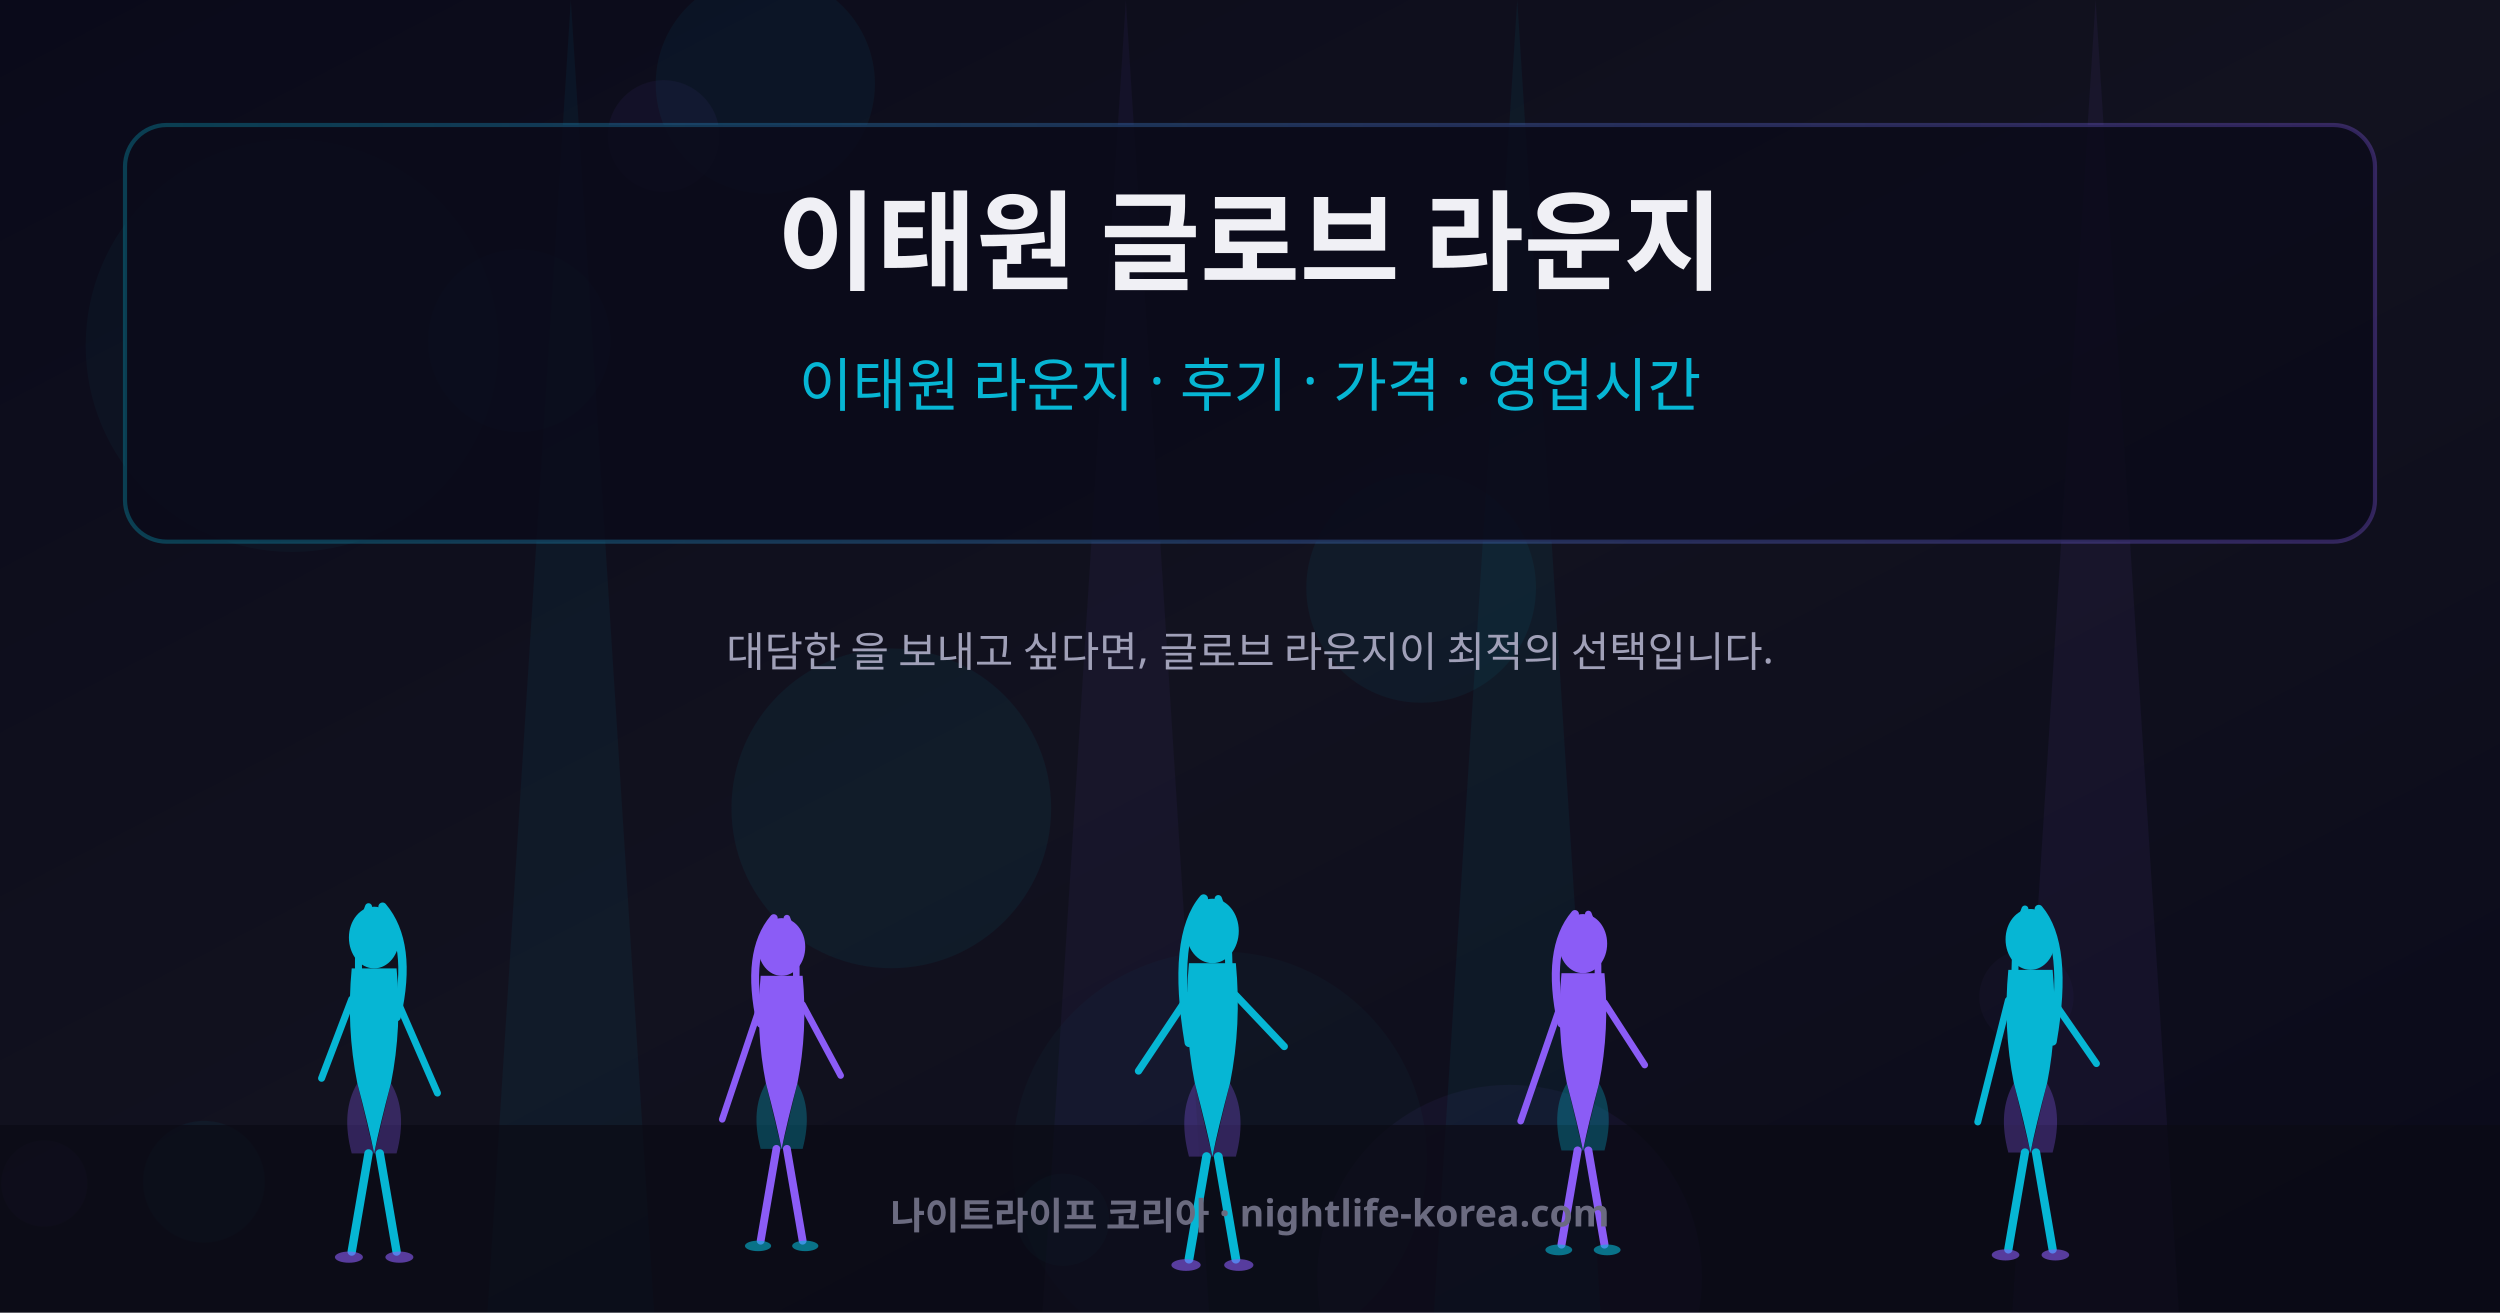
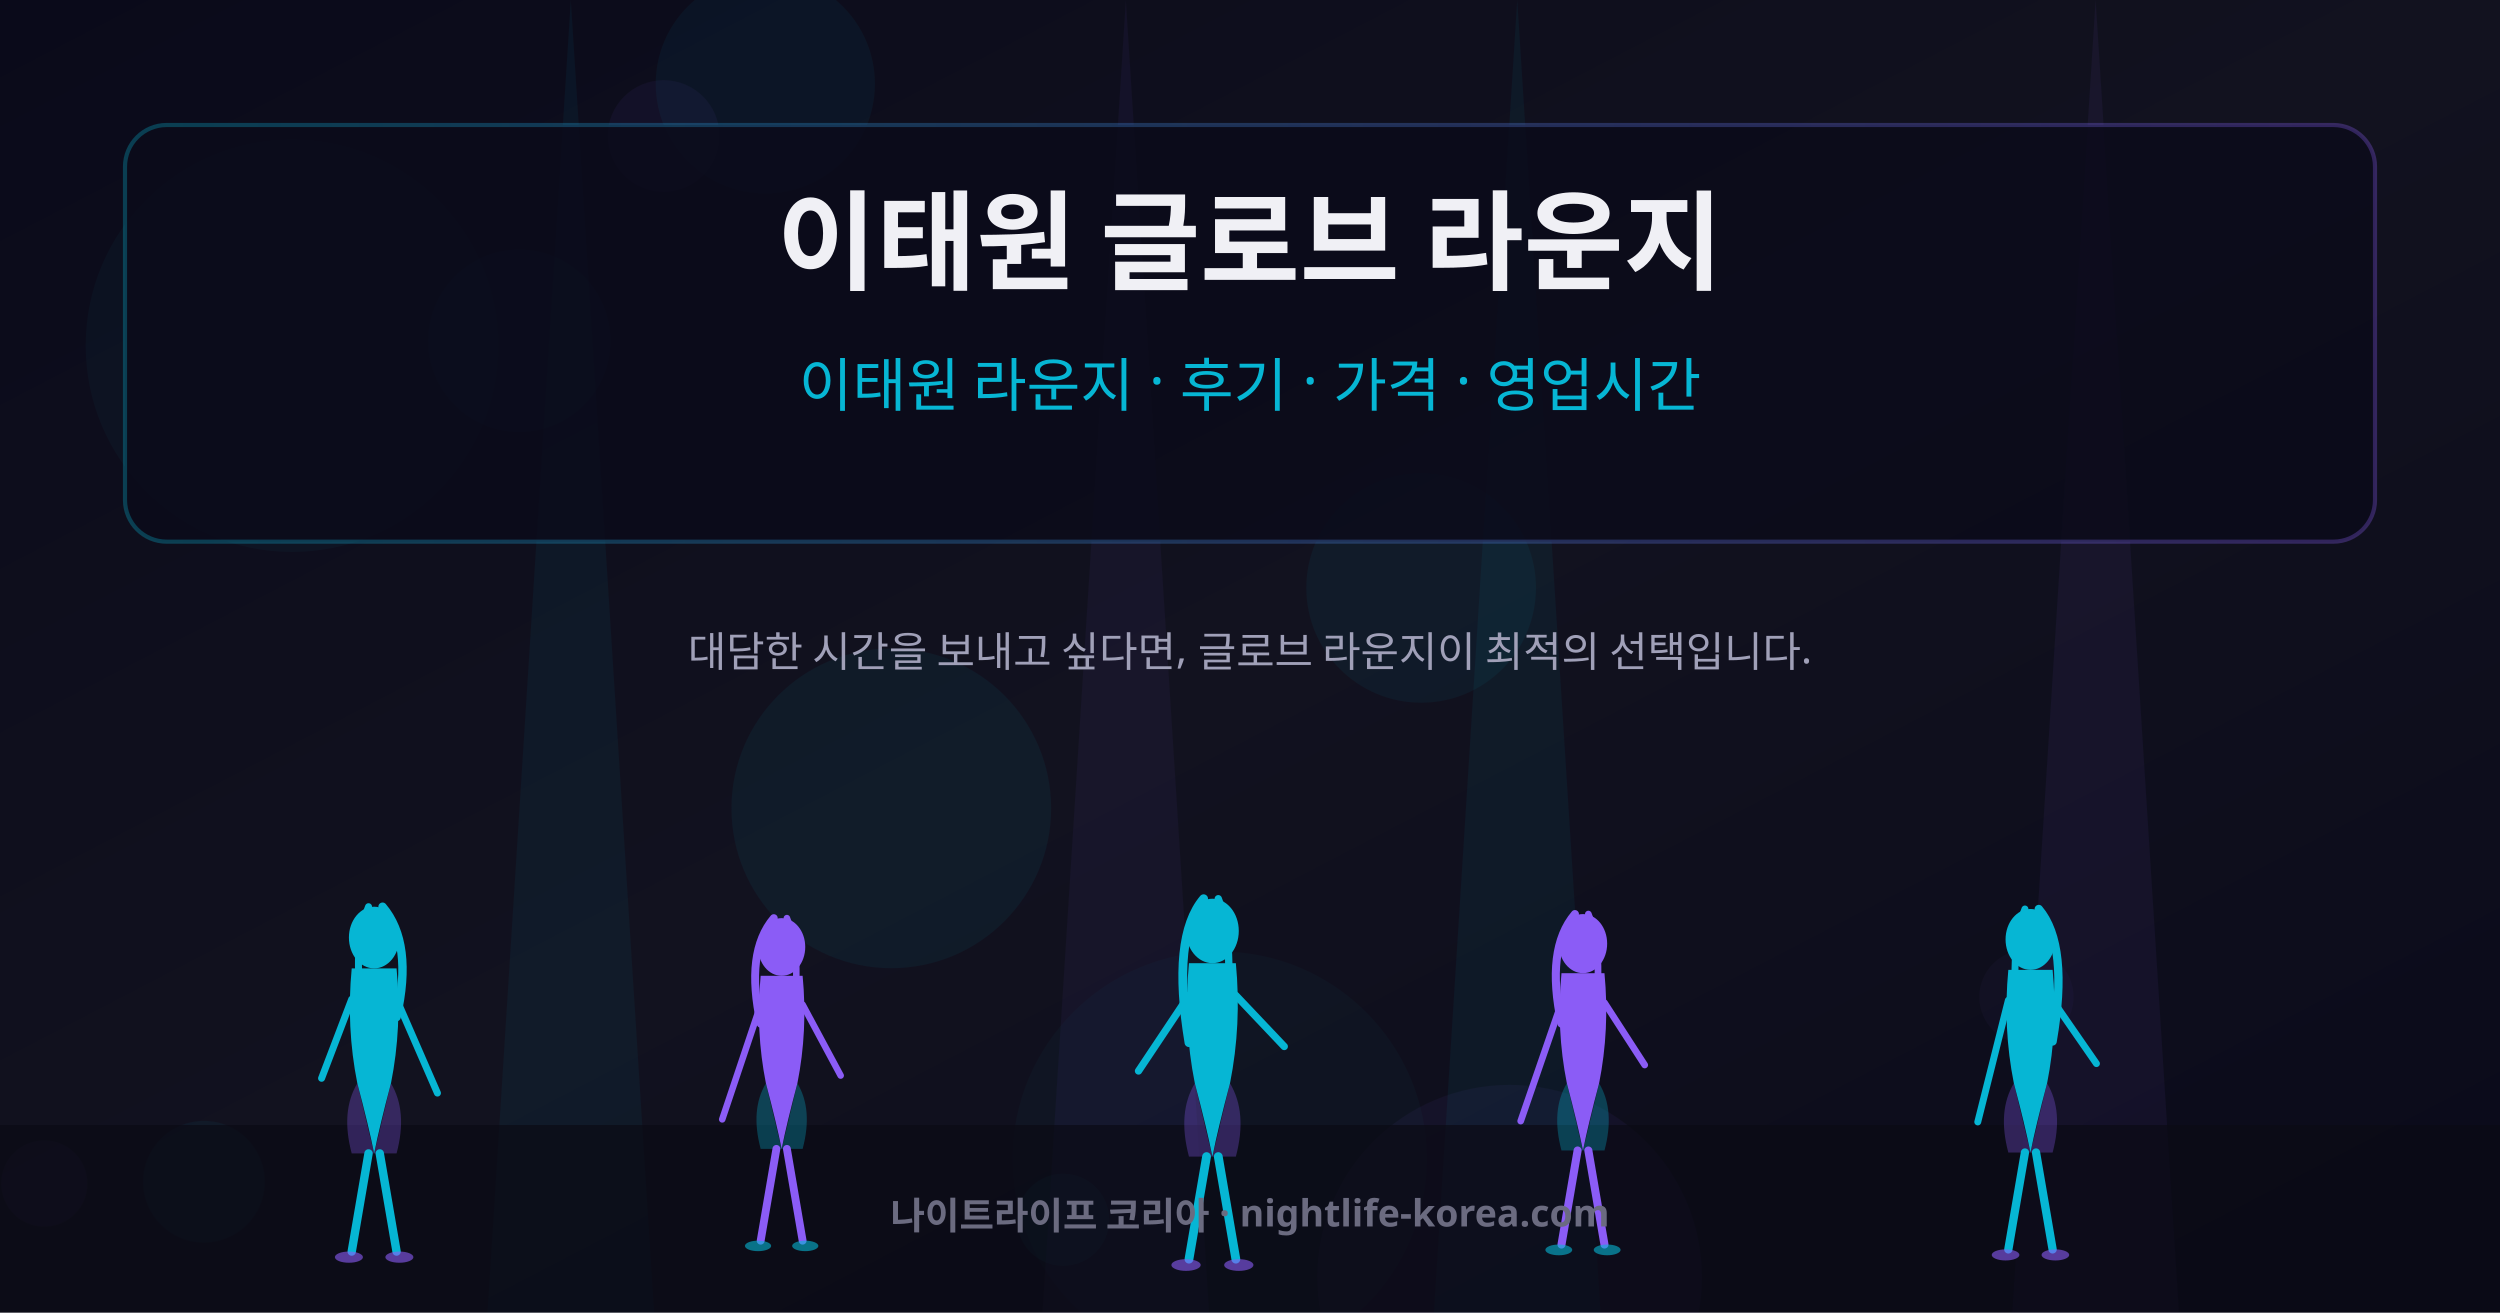
<svg xmlns="http://www.w3.org/2000/svg" viewBox="0 0 1200 630" width="1200" height="630">
  <defs>
    <linearGradient id="ogbg" x1="0%" y1="0%" x2="100%" y2="100%">
      <stop offset="0%" style="stop-color:#0a0a1a" />
      <stop offset="50%" style="stop-color:#12121f" />
      <stop offset="100%" style="stop-color:#0a0a1a" />
    </linearGradient>
    <linearGradient id="ogtxt" x1="0%" y1="0%" x2="100%" y2="0%">
      <stop offset="0%" style="stop-color:#06b6d4" />
      <stop offset="100%" style="stop-color:#8b5cf6" />
    </linearGradient>
  </defs>
  <rect width="1200" height="630" fill="url(#ogbg)" />
  <polygon points="273.99,0 233.99,630 313.99,630" fill="#06b6d4" opacity="0.056" />
  <polygon points="540.402,0 500.402,630 580.402,630" fill="#8b5cf6" opacity="0.053" />
  <polygon points="728.276,0 688.276,630 768.276,630" fill="#06b6d4" opacity="0.062" />
  <polygon points="1005.898,0 965.898,630 1045.898,630" fill="#8b5cf6" opacity="0.064" />
  <circle cx="140.197" cy="165.861" r="99.054" fill="#06b6d4" opacity="0.038" />
  <circle cx="427.828" cy="388.011" r="76.724" fill="#06b6d4" opacity="0.061" />
  <circle cx="367.358" cy="40.276" r="52.609" fill="#06b6d4" opacity="0.051" />
  <circle cx="318.528" cy="65.324" r="26.841" fill="#8b5cf6" opacity="0.053" />
  <circle cx="682.151" cy="282.186" r="55.12" fill="#06b6d4" opacity="0.056" />
  <circle cx="972.678" cy="478.542" r="22.622" fill="#8b5cf6" opacity="0.035" />
  <circle cx="585.46" cy="556.144" r="99.428" fill="#06b6d4" opacity="0.03" />
  <circle cx="249.231" cy="163.551" r="43.799" fill="#06b6d4" opacity="0.055" />
  <circle cx="724.625" cy="613.07" r="92.335" fill="#8b5cf6" opacity="0.053" />
  <circle cx="510.325" cy="585.493" r="22.14" fill="#06b6d4" opacity="0.072" />
  <circle cx="21.259" cy="568.077" r="20.736" fill="#8b5cf6" opacity="0.048" />
  <circle cx="97.889" cy="567.238" r="29.212" fill="#06b6d4" opacity="0.049" />
  <rect x="0" y="540" width="1200" height="90" fill="#0a0a14" opacity="0.7" />
  <g transform="translate(179.589,520) scale(1.345657)">
    <ellipse cx="0" cy="-52" rx="9" ry="11" fill="#06b6d4" />
    <path d="M3,-63 Q14,-50 8,-23.635" stroke="#06b6d4" stroke-width="3" fill="none" stroke-linecap="round" />
    <path d="M-2,-63 Q-8,-48 -4,-26.635" stroke="#06b6d4" stroke-width="2.5" fill="none" stroke-linecap="round" />
    <path d="M-8,-41 Q-10,-20 -6,0 Q-2,15 0,25 Q2,15 6,0 Q10,-20 8,-41 Z" fill="#06b6d4" />
    <path d="M-6,0 Q-12,10 -8,25 L0,25 Z" fill="#8b5cf6" opacity="0.3" />
    <path d="M6,0 Q12,10 8,25 L0,25 Z" fill="#8b5cf6" opacity="0.3" />
    <line x1="-2" y1="25" x2="-8" y2="60" stroke="#06b6d4" stroke-width="3" stroke-linecap="round" />
    <line x1="2" y1="25" x2="8" y2="60" stroke="#06b6d4" stroke-width="3" stroke-linecap="round" />
    <ellipse cx="-9" cy="62" rx="5" ry="2" fill="#8b5cf6" opacity="0.6" />
    <ellipse cx="9" cy="62" rx="5" ry="2" fill="#8b5cf6" opacity="0.6" />
    <line x1="-8" y1="-30" x2="-18.751" y2="-1.803" stroke="#06b6d4" stroke-width="2.5" stroke-linecap="round" />
    <line x1="8" y1="-30" x2="22.579" y2="3.462" stroke="#06b6d4" stroke-width="2.5" stroke-linecap="round" />
  </g>
  <g transform="translate(375.1907,520) scale(1.258701)">
    <ellipse cx="0" cy="-52" rx="9" ry="11" fill="#8b5cf6" />
    <path d="M-3,-63 Q-14,-50 -8,-22.725" stroke="#8b5cf6" stroke-width="3" fill="none" stroke-linecap="round" />
    <path d="M2,-63 Q8,-48 4,-25.725" stroke="#8b5cf6" stroke-width="2.5" fill="none" stroke-linecap="round" />
    <path d="M-8,-41 Q-10,-20 -6,0 Q-2,15 0,25 Q2,15 6,0 Q10,-20 8,-41 Z" fill="#8b5cf6" />
    <path d="M-6,0 Q-12,10 -8,25 L0,25 Z" fill="#06b6d4" opacity="0.3" />
    <path d="M6,0 Q12,10 8,25 L0,25 Z" fill="#06b6d4" opacity="0.3" />
    <line x1="-2" y1="25" x2="-8" y2="60" stroke="#8b5cf6" stroke-width="3" stroke-linecap="round" />
    <line x1="2" y1="25" x2="8" y2="60" stroke="#8b5cf6" stroke-width="3" stroke-linecap="round" />
    <ellipse cx="-9" cy="62" rx="5" ry="2" fill="#06b6d4" opacity="0.6" />
    <ellipse cx="9" cy="62" rx="5" ry="2" fill="#06b6d4" opacity="0.6" />
    <line x1="-8" y1="-30" x2="-22.662" y2="13.739" stroke="#8b5cf6" stroke-width="2.5" stroke-linecap="round" />
    <line x1="8" y1="-30" x2="22.506" y2="-2.97" stroke="#8b5cf6" stroke-width="2.5" stroke-linecap="round" />
  </g>
  <g transform="translate(581.9567,520) scale(1.406587)">
    <ellipse cx="0" cy="-52" rx="9" ry="11" fill="#06b6d4" />
    <path d="M-3,-63 Q-14,-50 -8,-13.879" stroke="#06b6d4" stroke-width="3" fill="none" stroke-linecap="round" />
    <path d="M2,-63 Q8,-48 4,-16.879" stroke="#06b6d4" stroke-width="2.5" fill="none" stroke-linecap="round" />
    <path d="M-8,-41 Q-10,-20 -6,0 Q-2,15 0,25 Q2,15 6,0 Q10,-20 8,-41 Z" fill="#06b6d4" />
    <path d="M-6,0 Q-12,10 -8,25 L0,25 Z" fill="#8b5cf6" opacity="0.3" />
    <path d="M6,0 Q12,10 8,25 L0,25 Z" fill="#8b5cf6" opacity="0.3" />
    <line x1="-2" y1="25" x2="-8" y2="60" stroke="#06b6d4" stroke-width="3" stroke-linecap="round" />
    <line x1="2" y1="25" x2="8" y2="60" stroke="#06b6d4" stroke-width="3" stroke-linecap="round" />
    <ellipse cx="-9" cy="62" rx="5" ry="2" fill="#8b5cf6" opacity="0.6" />
    <ellipse cx="9" cy="62" rx="5" ry="2" fill="#8b5cf6" opacity="0.6" />
    <line x1="-8" y1="-30" x2="-25.218" y2="-4.218" stroke="#06b6d4" stroke-width="2.5" stroke-linecap="round" />
    <line x1="8" y1="-30" x2="24.516" y2="-12.576" stroke="#06b6d4" stroke-width="2.5" stroke-linecap="round" />
  </g>
  <g transform="translate(759.83,520) scale(1.289539)">
    <ellipse cx="0" cy="-52" rx="9" ry="11" fill="#8b5cf6" />
    <path d="M-3,-63 Q-14,-50 -8,-22.212" stroke="#8b5cf6" stroke-width="3" fill="none" stroke-linecap="round" />
    <path d="M2,-63 Q8,-48 4,-25.212" stroke="#8b5cf6" stroke-width="2.5" fill="none" stroke-linecap="round" />
    <path d="M-8,-41 Q-10,-20 -6,0 Q-2,15 0,25 Q2,15 6,0 Q10,-20 8,-41 Z" fill="#8b5cf6" />
    <path d="M-6,0 Q-12,10 -8,25 L0,25 Z" fill="#06b6d4" opacity="0.3" />
    <path d="M6,0 Q12,10 8,25 L0,25 Z" fill="#06b6d4" opacity="0.3" />
    <line x1="-2" y1="25" x2="-8" y2="60" stroke="#8b5cf6" stroke-width="3" stroke-linecap="round" />
    <line x1="2" y1="25" x2="8" y2="60" stroke="#8b5cf6" stroke-width="3" stroke-linecap="round" />
    <ellipse cx="-9" cy="62" rx="5" ry="2" fill="#06b6d4" opacity="0.6" />
    <ellipse cx="9" cy="62" rx="5" ry="2" fill="#06b6d4" opacity="0.6" />
    <line x1="-8" y1="-30" x2="-23.179" y2="14.044" stroke="#8b5cf6" stroke-width="2.5" stroke-linecap="round" />
    <line x1="8" y1="-30" x2="22.974" y2="-6.831" stroke="#8b5cf6" stroke-width="2.5" stroke-linecap="round" />
  </g>
  <g transform="translate(974.6264,520) scale(1.328402)">
    <ellipse cx="0" cy="-52" rx="9" ry="11" fill="#06b6d4" />
    <path d="M3,-63 Q14,-50 8,-15.131" stroke="#06b6d4" stroke-width="3" fill="none" stroke-linecap="round" />
    <path d="M-2,-63 Q-8,-48 -4,-18.131" stroke="#06b6d4" stroke-width="2.5" fill="none" stroke-linecap="round" />
    <path d="M-8,-41 Q-10,-20 -6,0 Q-2,15 0,25 Q2,15 6,0 Q10,-20 8,-41 Z" fill="#06b6d4" />
    <path d="M-6,0 Q-12,10 -8,25 L0,25 Z" fill="#8b5cf6" opacity="0.3" />
    <path d="M6,0 Q12,10 8,25 L0,25 Z" fill="#8b5cf6" opacity="0.3" />
    <line x1="-2" y1="25" x2="-8" y2="60" stroke="#06b6d4" stroke-width="3" stroke-linecap="round" />
    <line x1="2" y1="25" x2="8" y2="60" stroke="#06b6d4" stroke-width="3" stroke-linecap="round" />
    <ellipse cx="-9" cy="62" rx="5" ry="2" fill="#8b5cf6" opacity="0.6" />
    <ellipse cx="9" cy="62" rx="5" ry="2" fill="#8b5cf6" opacity="0.6" />
    <line x1="-8" y1="-30" x2="-19.045" y2="13.954" stroke="#06b6d4" stroke-width="2.5" stroke-linecap="round" />
    <line x1="8" y1="-30" x2="23.836" y2="-7.131" stroke="#06b6d4" stroke-width="2.5" stroke-linecap="round" />
  </g>
  <rect x="60" y="60" width="1080" height="200" rx="20" fill="#0a0a1a" opacity="0.85" />
  <rect x="60" y="60" width="1080" height="200" rx="20" fill="none" stroke="url(#ogtxt)" stroke-width="2" opacity="0.3" />
  <text x="600" y="135" text-anchor="middle" font-family="'Noto Sans KR',sans-serif" font-size="52" font-weight="800" fill="#f0f0f5">이태원 글로브 라운지</text>
  <text x="600" y="195" text-anchor="middle" font-family="'Noto Sans KR',sans-serif" font-size="28" font-weight="500" fill="#06b6d4">이태원 라운지 · 후기 · 가격 · 영업시간</text>
  <rect x="60" y="290" width="auto" height="40" rx="20" fill="#06b6d4" opacity="0.15" />
-   <text x="600" y="320" text-anchor="middle" font-family="'Noto Sans KR',sans-serif" font-size="20" fill="#a0a0b8">대담한 을 보내고 싶다면, 글로브 라운지이 최적의 선택입니다.</text>
+   <text x="600" y="320" text-anchor="middle" font-family="'Noto Sans KR',sans-serif" font-size="20" fill="#a0a0b8">대담한 시간을 보내고 싶다면, 글로브 라운지이 최적의 선택입니다.</text>
  <text x="600" y="590" text-anchor="middle" font-family="'Noto Sans KR',sans-serif" font-size="18" font-weight="600" fill="#6b6b80">나이트라이프 코리아 · nightlife-korea.com</text>
</svg>
